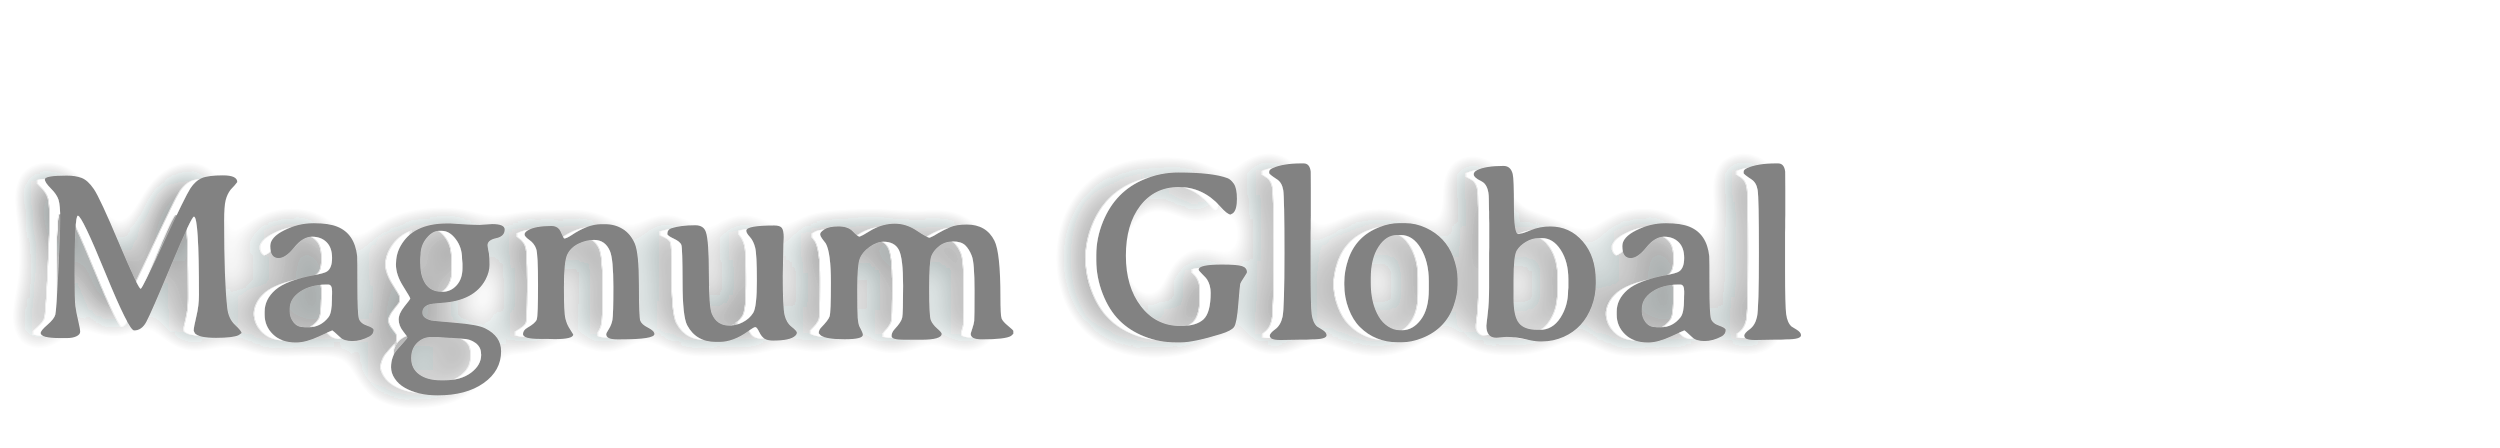
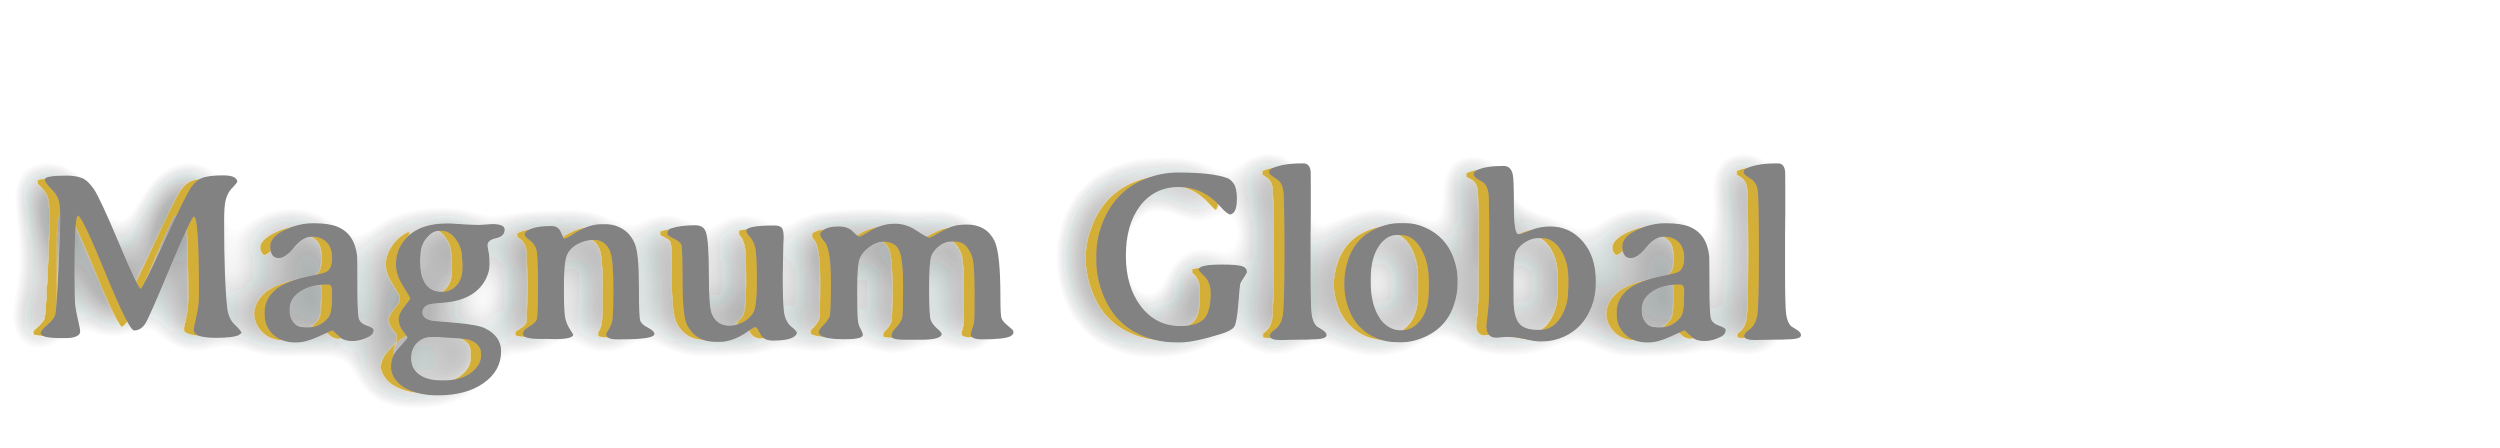
<svg xmlns="http://www.w3.org/2000/svg" width="654.369px" height="117.2px" viewBox="-77.184 16.4 654.369 117.2" style="background: transparent;" preserveAspectRatio="xMidYMid">
  <defs>
    <filter id="editing-extrude-glow">
-       <feFlood flood-color="#ffffff" result="flood-1" />
+       <feFlood flood-color="#D4AF37" result="flood-1" />
      <feMorphology operator="erode" radius="1" in="SourceAlpha" result="erode" />
      <feComposite operator="in" in="flood-1" in2="erode" result="comp1" />
      <feConvolveMatrix order="4,4" divisor="1" in="comp1" result="convolve" kernelMatrix="0 0 0 0 0 0 0 0 1 1 1 1 0 0 0 0" />
      <feOffset dx="-4" dy="0" in="convolve" result="extrude" />
      <feComposite operator="in" in="flood-1" in2="extrude" result="comp-extrude" />
      <feFlood flood-color="#1b2124" result="flood-2" />
      <feComposite operator="in" in="flood-2" in2="SourceAlpha" result="comp2" />
      <feMorphology operator="dilate" radius="1" in="comp2" result="dilate" />
      <feOffset dx="-6" dy="0" in="dilate" result="offset" />
      <feGaussianBlur in="offset" stdDeviation="5.8" result="blur" />
      <feComponentTransfer in="blur" result="shadow">
        <feFuncA type="linear" slope="0.8" intercept="-0.2" />
      </feComponentTransfer>
      <feMerge>
        <feMergeNode in="shadow" />
        <feMergeNode in="comp-extrude" />
        <feMergeNode in="SourceGraphic" />
      </feMerge>
    </filter>
  </defs>
  <g filter="url(#editing-extrude-glow)">
    <g transform="translate(-70.07998, 105.36)">
      <path d="M29.72-13.38L29.72-13.38L29.72-13.38Q30.16-13.38 35.78-25.52L35.78-25.52L35.78-25.52Q41.41-37.66 42.72-39.66L42.72-39.66L42.72-39.66Q44.03-41.66 45.75-42.36L45.75-42.36L45.75-42.36Q47.47-43.06 51.23-43.06L51.23-43.06L51.23-43.06Q55-43.06 55-41.31L55-41.31L54.25-40.38L53.28-39.34L53.28-39.34Q52.34-38.13 51.95-36.52L51.95-36.52L51.95-36.52Q51.56-34.91 51.56-31.22L51.56-31.22L51.56-31.22Q51.56-15.53 52.38-8.34L52.38-8.34L52.38-8.34Q52.69-5.53 54.41-3.92L54.41-3.92L54.41-3.92Q56.13-2.31 56.13-1.78L56.13-1.78L55.34-1.22L55.34-1.22Q53.84-0.53 49.44-0.53L49.44-0.53L49.44-0.53Q45.03-0.53 43.91-1.69L43.91-1.69L43.59-2.38L43.59-2.38Q43.59-3.28 44.28-6.11L44.28-6.11L44.28-6.11Q44.97-8.94 44.97-11.75L44.97-11.75L44.97-11.75Q44.97-32.25 43.66-32.25L43.66-32.25L43.66-32.25Q43-32.25 37.69-19.56L37.69-19.56L37.69-19.56Q32.38-6.88 31.17-4.67L31.17-4.67L31.17-4.67Q29.97-2.47 28-2.47L28-2.47L28-2.47Q26.63-2.47 20.48-17.48L20.48-17.48L20.48-17.48Q14.34-32.50 13.28-32.50L13.28-32.50L13.28-32.50Q12.41-32.50 12.41-17.16L12.41-17.16L12.41-17.16Q12.41-10.34 12.63-8.78L12.63-8.78L12.63-8.78Q12.84-7.22 13.36-5.03L13.36-5.03L13.36-5.03Q13.88-2.84 13.88-2.13L13.88-2.13L13.88-2.13Q13.88-1.41 12.91-0.94L12.91-0.94L12.91-0.94Q11.94-0.47 10.41-0.47L10.41-0.47L8.69-0.47L8.69-0.47Q3.53-0.47 3.53-1.78L3.53-1.78L3.53-1.78Q3.53-2.44 5.30-3.95L5.30-3.95L5.30-3.95Q7.06-5.47 7.36-6.58L7.36-6.58L7.36-6.58Q7.66-7.69 8.16-17.83L8.16-17.83L8.16-17.83Q8.66-27.97 8.66-31.59L8.66-31.59L8.66-31.59Q8.66-35.22 8.22-36.64L8.22-36.64L8.22-36.64Q7.78-38.06 6.20-39.63L6.20-39.63L6.20-39.63Q4.63-41.19 4.63-42L4.63-42L4.63-42Q4.63-43 10.41-43L10.41-43L10.41-43Q12.63-43 14.25-42.39L14.25-42.39L14.25-42.39Q15.88-41.78 17.45-39.48L17.45-39.48L17.45-39.48Q19.03-37.19 24.06-25.28L24.06-25.28L24.06-25.28Q29.09-13.38 29.72-13.38ZM78.81-14.47L78.81-14.47L78.28-14.47L78.28-14.47Q74.19-14.47 71.45-12.64L71.45-12.64L71.45-12.64Q68.72-10.81 68.72-8.09L68.72-8.09L68.72-7.47L68.72-7.47Q68.72-5.88 69.70-4.61L69.70-4.61L69.70-4.61Q70.69-3.34 72.25-3.34L72.25-3.34L72.63-3.28L73.56-3.28L73.56-3.28Q76.81-3.28 78.88-5.94L78.88-5.94L78.88-5.94Q79.78-7.09 79.78-10.69L79.78-10.69L79.78-10.69Q79.78-10.97 79.78-11.25L79.78-11.25L79.81-12L79.81-12.75L79.81-12.75Q79.81-14.47 78.81-14.47ZM63.63-24.56L63.63-24.56L63.63-24.56Q63.63-26.88 67.30-28.70L67.30-28.70L67.30-28.70Q70.97-30.53 74.91-30.53L74.91-30.53L74.91-30.53Q75.03-30.53 75.16-30.53L75.16-30.53L75.16-30.53Q78.91-30.53 81.16-29.63L81.16-29.63L81.16-29.63Q85.72-27.81 86.38-21.94L86.38-21.94L86.38-21.94Q86.44-21.34 86.44-14.08L86.44-14.08L86.44-14.08Q86.44-6.81 86.83-5.56L86.83-5.56L86.83-5.56Q87.22-4.31 88.95-3.72L88.95-3.72L88.95-3.72Q90.69-3.13 90.69-2.59L90.69-2.59L90.69-2.59Q90.69-1.47 89.56-0.88L89.56-0.88L89.56-0.88Q87.31 0.31 85.14 0.31L85.14 0.31L85.14 0.31Q82.97 0.31 81.91-0.69L81.91-0.69L81.91-0.69Q80-2.47 79.88-2.47L79.88-2.47L79.88-2.47Q79.75-2.47 76.34-0.89L76.34-0.89L76.34-0.89Q72.94 0.69 70.38 0.69L70.38 0.69L70.38 0.69Q66.53 0.69 64.34-1.44L64.34-1.44L64.34-1.44Q62.16-3.56 62.16-6.59L62.16-6.59L62.16-7.38L62.16-7.38Q62.16-10.63 64.97-13.09L64.97-13.09L64.97-13.09Q67.78-15.56 75.09-16.94L75.09-16.94L75.09-16.94Q77.75-17.44 78.44-17.88L78.44-17.88L78.44-17.88Q79.81-18.75 79.81-21.44L79.81-21.44L79.81-21.44Q79.81-24.13 78.38-25.56L78.38-25.56L78.38-25.56Q76.94-27 74.53-27L74.53-27L74.53-27Q72.13-27 69.89-24.20L69.89-24.20L69.89-24.20Q67.66-21.41 65.81-21.41L65.81-21.41L65.81-21.41Q63.63-21.41 63.63-24.56ZM108.56-28.53L108.56-28.53L107.75-28.53L107.75-28.53Q106.09-28.53 104.53-26.63L104.53-26.63L104.53-26.63Q102.97-24.72 102.97-22.19L102.97-22.19L102.91-21.69L102.88-20.91L102.88-20.09L102.91-19.84L102.91-19.84Q102.91-16.59 104.31-14.59L104.31-14.59L104.31-14.59Q105.72-12.59 108.50-12.59L108.50-12.59L108.72-12.59L108.72-12.59Q110.88-12.59 112.41-14.28L112.41-14.28L112.41-14.28Q113.94-15.97 113.94-18.75L113.94-18.75L113.94-19.97L113.94-19.97Q113.84-20.72 113.84-21.19L113.84-21.19L113.84-21.19Q113.84-24.16 112.20-26.34L112.20-26.34L112.20-26.34Q110.56-28.53 108.56-28.53ZM107.31-0.75L105.78-0.75L105.78-0.75Q103.59-0.75 102.06 0.78L102.06 0.78L102.06 0.78Q100.53 2.31 100.53 4.63L100.53 4.63L100.53 4.88L100.53 4.88Q100.53 7.53 102.63 9.06L102.63 9.06L102.63 9.06Q104.72 10.59 108.34 10.59L108.34 10.59L109.16 10.59L109.16 10.59Q113.53 10.59 116.19 8.59L116.19 8.59L116.19 8.59Q118.84 6.59 118.84 3.91L118.84 3.91L118.81 3.66L118.81 3.66Q118.81 1.88 117.34 0.80L117.34 0.80L117.34 0.80Q115.88-0.28 113.88-0.28L113.88-0.28L113.88-0.28Q112.63-0.44 112.06-0.44L112.06-0.44L111-0.53L110.47-0.53L108.59-0.66L107.31-0.75ZM125-28.88L125-28.88L125-28.88Q125-27.09 122.75-26.61L122.75-26.61L122.75-26.61Q120.50-26.13 120.50-24.75L120.50-24.75L120.59-24.09L120.72-23.34L120.88-22.53L120.88-22.53Q121.03-21.50 121.03-19.63L121.03-19.63L121.03-19.63Q121.03-17.75 119.97-15.75L119.97-15.75L119.97-15.75Q117-10.22 108.53-9.69L108.53-9.69L108.53-9.69Q105.81-9.50 105.06-9.22L105.06-9.22L105.06-9.22Q103.44-8.59 103.44-7.13L103.44-7.13L103.44-7.13Q103.44-5.66 105.84-5.06L105.84-5.06L105.84-5.06Q106.19-4.97 112.06-4.47L112.06-4.47L112.06-4.47Q117.94-4 119.91-3L119.91-3L119.91-3Q124.06-0.94 124.06 2.97L124.06 2.97L124.06 2.97Q124.06 8.09 119.48 11.31L119.48 11.31L119.48 11.31Q114.91 14.53 107.50 14.53L107.50 14.53L107.50 14.53Q102.28 14.53 98.81 12.53L98.81 12.53L98.81 12.53Q97.22 11.63 96.23 10.17L96.23 10.17L96.23 10.17Q95.25 8.72 95.25 7.16L95.25 7.16L95.25 7.16Q95.25 4.38 96.91 2.53L96.91 2.53L96.91 2.53Q99.56-0.41 99.56-0.59L99.56-0.59L99.56-0.59Q99.56-0.78 98.41-2.25L98.41-2.25L98.41-2.25Q97.25-3.72 97.25-5.31L97.25-5.31L97.25-5.31Q97.25-6.91 98.77-8.77L98.77-8.77L98.77-8.77Q100.28-10.63 100.28-10.84L100.28-10.84L100.28-10.84Q100.28-11.06 98.41-14.05L98.41-14.05L98.41-14.05Q96.53-17.03 96.53-19.72L96.53-19.72L96.53-19.72Q96.53-22.41 97.69-24.50L97.69-24.50L97.69-24.50Q100.97-30.47 109.91-30.47L109.91-30.47L110.81-30.47L115.16-30.19L116.75-30.13L116.75-30.13Q117.56-30.09 118.41-30.09L118.41-30.09L121.72-30.31L121.72-30.31Q125-30.31 125-28.88ZM136.13-0.25L134.19-0.25L134.19-0.25Q129.78-0.25 129.78-1.50L129.78-1.50L129.78-1.50Q129.78-2.53 130.94-3.19L130.94-3.19L130.94-3.19Q133.03-4.38 133.38-5.33L133.38-5.33L133.38-5.33Q133.72-6.28 133.72-14.36L133.72-14.36L133.72-14.36Q133.72-22.44 133.23-23.83L133.23-23.83L133.23-23.83Q132.75-25.22 131.47-26.13L131.47-26.13L131.47-26.13Q130.19-27.03 130.19-27.59L130.19-27.59L130.19-27.59Q130.19-28.16 131.03-28.66L131.03-28.66L131.03-28.66Q133-29.81 137.28-29.81L137.28-29.81L137.28-29.81Q138.56-29.81 139.28-28.94L139.28-28.94L139.28-28.94Q139.53-28.63 139.98-27.58L139.98-27.58L139.98-27.58Q140.44-26.53 140.59-26.53L140.59-26.53L140.59-26.53Q141.19-26.56 142.44-27.38L142.44-27.38L142.44-27.38Q146.75-30.28 150.25-30.28L150.25-30.28L150.31-30.28L151.31-30.28L151.31-30.28Q153.84-30.28 155.88-29.03L155.88-29.03L155.88-29.03Q157.91-27.78 159.02-25.28L159.02-25.28L159.02-25.28Q160.13-22.78 160.13-14.39L160.13-14.39L160.13-14.39Q160.13-6 160.48-5.02L160.48-5.02L160.48-5.02Q160.84-4.03 162.52-3.19L162.52-3.19L162.52-3.19Q164.19-2.34 164.19-1.53L164.19-1.53L164.19-1.53Q164.19-0.13 155.31-0.13L155.31-0.13L154.38-0.13L154.38-0.13Q151.56-0.13 151.56-1.47L151.56-1.47L151.56-1.47Q151.56-1.75 152.25-2.83L152.25-2.83L152.25-2.83Q152.94-3.91 153.19-5.22L153.19-5.22L153.19-5.22Q153.44-6.53 153.44-13.86L153.44-13.86L153.44-13.86Q153.44-21.19 152.53-23.28L152.53-23.28L152.53-23.28Q151.28-26.16 148.38-26.16L148.38-26.16L148.38-26.16Q146.25-26.16 144.27-25.17L144.27-25.17L144.27-25.17Q142.28-24.19 141.39-22.39L141.39-22.39L141.39-22.39Q140.50-20.59 140.50-13.80L140.50-13.80L140.50-13.80Q140.50-7 140.88-5.58L140.88-5.58L140.88-5.58Q141.25-4.16 141.78-3.28L141.78-3.28L142.94-1.41L142.94-1.41Q142.94-0.19 138.03-0.19L138.03-0.19L136.13-0.25ZM200.09-3.42L200.09-3.42L200.09-3.42Q201.47-2.34 201.47-1.89L201.47-1.89L201.47-1.89Q201.47-1.44 201-1.03L201-1.03L201-1.03Q199.66 0.19 195.25 0.19L195.25 0.19L195.25 0.19Q193.81 0.19 193.02-0.30L193.02-0.30L193.02-0.30Q192.22-0.78 191.61-2.06L191.61-2.06L191.61-2.06Q191-3.34 190.59-3.34L190.59-3.34L190.59-3.34Q190.19-3.31 188.78-2.31L188.78-2.31L188.78-2.31Q184.84 0.53 181.25 0.53L181.25 0.53L181.25 0.53Q181.22 0.53 181.16 0.53L181.16 0.53L180.22 0.53L180.22 0.53Q175.06 0.53 172.75-3.84L172.75-3.84L172.75-3.84Q171.56-6.13 171.55-15.02L171.55-15.02L171.55-15.02Q171.53-23.91 171.25-24.80L171.25-24.80L171.25-24.80Q170.97-25.69 169.27-26.48L169.27-26.48L169.27-26.48Q167.56-27.28 167.56-27.72L167.56-27.72L167.56-27.72Q167.56-28.88 168.66-29.22L168.66-29.22L168.66-29.22Q171.09-30 174.88-30L174.88-30L174.88-30Q177.06-30 177.66-28.22L177.66-28.22L177.66-28.22Q178.44-25.94 178.44-17.33L178.44-17.33L178.44-17.33Q178.44-8.72 179.19-6.88L179.19-6.88L179.19-6.88Q180.47-3.72 183.84-3.72L183.84-3.72L183.84-3.72Q185.59-3.72 187.33-4.63L187.33-4.63L187.33-4.63Q189.06-5.53 190.03-7.06L190.03-7.06L190.03-7.06Q191-8.59 191-15.48L191-15.48L191-15.48Q191-22.38 190.55-24.16L190.55-24.16L190.55-24.16Q190.09-25.94 189.16-26.95L189.16-26.95L189.16-26.95Q188.22-27.97 188.22-28.56L188.22-28.56L188.22-28.56Q188.22-29.94 195.56-29.94L195.56-29.94L195.56-29.94Q197.09-29.94 197.56-29.27L197.56-29.27L197.56-29.27Q198.03-28.59 198.03-26.81L198.03-26.81L197.94-24.97L197.78-16.66L197.78-16.66Q197.78-8.53 198.25-6.52L198.25-6.52L198.25-6.52Q198.72-4.50 200.09-3.42ZM229.05-5.86L229.05-5.86L229.05-5.86Q229.28-7.06 229.28-14.19L229.28-14.19L229.28-14.19Q229.28-21.31 228.19-23.50L228.19-23.50L228.19-23.50Q227.09-25.69 224.13-25.69L224.13-25.69L224.13-25.69Q222.34-25.69 220.44-24.30L220.44-24.30L220.44-24.30Q218.53-22.91 217.91-21.22L217.91-21.22L217.91-21.22Q217.28-19.53 217.28-13.36L217.28-13.36L217.28-13.36Q217.28-7.19 217.39-5.75L217.39-5.75L217.39-5.75Q217.50-4.31 217.84-3.50L217.84-3.50L218.25-2.72L218.25-2.72Q218.75-1.75 218.75-1.31L218.75-1.31L218.75-1.31Q218.75-0.16 213.97-0.16L213.97-0.16L213.97-0.16Q209.19-0.16 207.75-1.13L207.75-1.13L207.19-1.72L207.19-1.72Q207.19-2.59 207.81-3.22L207.81-3.22L207.81-3.22Q209.69-5.13 210.03-6.13L210.03-6.13L210.03-6.13Q210.38-7.13 210.38-14.98L210.38-14.98L210.38-14.98Q210.38-22.84 209.03-25.25L209.03-25.25L208.38-26.09L208.38-26.09Q207.56-27.13 207.56-27.67L207.56-27.67L207.56-27.67Q207.56-28.22 208.73-28.95L208.73-28.95L208.73-28.95Q209.91-29.69 212.39-29.69L212.39-29.69L212.39-29.69Q214.88-29.69 216.13-28.36L216.13-28.36L216.13-28.36Q217.38-27.03 217.91-27.03L217.91-27.03L218.84-27.47L221.22-28.88L221.22-28.88Q224.13-30.41 227.13-30.41L227.13-30.41L227.13-30.41Q230.13-30.41 232.84-28.58L232.84-28.58L232.84-28.58Q235.56-26.75 236.25-26.75L236.25-26.75L237.31-27.25L238.47-27.94L238.47-27.94Q239.94-28.81 241.63-29.50L241.63-29.50L241.63-29.50Q243.25-30.19 245.94-30.19L245.94-30.19L245.94-30.19Q251.06-30.19 253.19-25.94L253.19-25.94L253.19-25.94Q254.75-22.81 254.75-11.31L254.75-11.31L254.75-11.31Q254.75-6.38 255.06-5.58L255.06-5.58L255.06-5.58Q255.38-4.78 256.75-3.66L256.75-3.66L256.75-3.66Q258.13-2.53 258.13-2.34L258.13-2.34L258.13-1.59L257.53-1.03L257.53-1.03Q256.03-0.13 249.91-0.13L249.91-0.13L249.91-0.13Q246.97-0.13 246.97-1.56L246.97-1.56L246.97-1.56Q246.97-1.72 247.39-2.97L247.39-2.97L247.39-2.97Q247.81-4.22 247.89-4.98L247.89-4.98L247.89-4.98Q247.97-5.75 247.97-12.94L247.97-12.94L247.97-12.94Q247.97-20.13 247.27-21.95L247.27-21.95L247.27-21.95Q246.56-23.78 245.52-24.77L245.52-24.77L245.52-24.77Q244.47-25.75 242.34-25.75L242.34-25.75L242.34-25.75Q240.22-25.75 238.75-24.59L238.75-24.59L238.75-24.59Q237.28-23.44 236.69-22.02L236.69-22.02L236.69-22.02Q236.09-20.59 236.09-13.44L236.09-13.44L236.09-13.44Q236.09-6.28 236.53-5.17L236.53-5.17L236.53-5.17Q236.97-4.06 238.17-3L238.17-3L238.17-3Q239.38-1.94 239.38-1.59L239.38-1.59L239.38-1.59Q239.38-0.03 233.91-0.03L233.91-0.03L229.53-0.03L229.53-0.03Q226.25-0.03 226.25-0.98L226.25-0.98L226.25-0.98Q226.25-1.94 227.06-2.81L227.06-2.81L227.06-2.81Q228.81-4.66 229.05-5.86ZM301.28-43.81L301.28-43.81L301.28-43.81Q310.22-43.81 314.16-42.34L314.16-42.34L314.16-42.34Q315.03-42.03 315.84-40.88L315.84-40.88L315.84-40.88Q316.66-39.72 316.66-36.88L316.66-36.88L316.66-36.88Q316.66-34.03 315.63-33.16L315.63-33.16L315-32.81L315-32.81Q314.16-32.81 312.22-35L312.22-35L312.22-35Q307.72-40 301.41-40L301.41-40L301.41-40Q295.13-40 291.34-35.09L291.34-35.09L291.34-35.09Q287.59-30.19 287.59-22.03L287.59-22.03L287.59-22.03Q287.59-13.91 291.53-8.78L291.53-8.78L291.53-8.78Q295.47-3.63 301.88-3.63L301.88-3.63L301.88-3.63Q306.03-3.63 307.91-5.38L307.91-5.38L307.91-5.38Q309.78-7.13 309.78-12.31L309.78-12.31L309.78-12.31Q309.78-14.31 308.84-15.81L308.84-15.81L308.84-15.81Q308.59-16.22 307.61-17.17L307.61-17.17L307.61-17.17Q306.63-18.13 306.63-18.38L306.63-18.38L306.63-18.38Q306.63-19.72 312.78-19.72L312.78-19.72L312.78-19.72Q316.72-19.72 318-19.30L318-19.30L318-19.30Q319.28-18.88 319.28-17.72L319.28-17.72L319.28-17.72Q319.28-17.50 318.47-16.30L318.47-16.30L318.47-16.30Q317.66-15.09 317.53-14.69L317.53-14.69L317.53-14.69Q317.41-14.28 317.02-9.33L317.02-9.33L317.02-9.33Q316.63-4.38 315.92-3.38L315.92-3.38L315.92-3.38Q315.22-2.38 312.44-1.53L312.44-1.53L312.44-1.53Q305.34 0.66 301.97 0.66L301.97 0.66L300.72 0.66L300.72 0.66Q296.34 0.66 292.47-0.86L292.47-0.86L292.47-0.86Q288.59-2.38 285.88-5.09L285.88-5.09L285.88-5.09Q283.16-7.81 281.50-12.09L281.50-12.09L281.50-12.09Q279.84-16.38 279.84-20.88L279.84-20.88L279.84-22.22L279.84-22.22Q279.84-26.63 281.59-30.94L281.59-30.94L281.59-30.94Q284.88-39 292.53-42.09L292.53-42.09L292.53-42.09Q296.78-43.81 301.28-43.81ZM325.25-1.09L325.25-1.09L325.25-1.09Q325.25-1.75 326.67-2.78L326.67-2.78L326.67-2.78Q328.09-3.81 328.59-6.02L328.59-6.02L328.59-6.02Q329.09-8.22 329.09-22.75L329.09-22.75L329.09-22.75Q329.09-37.28 328.77-39.22L328.77-39.22L328.77-39.22Q328.44-41.16 327.16-42L327.16-42L327.16-42Q325.09-43.34 325.09-43.66L325.09-43.66L325.09-44.03L325.09-44.03Q325.09-44.56 326-44.97L326-44.97L326-44.97Q328.81-46.19 333.50-46.19L333.50-46.19L334.13-46.19L334.13-46.19Q335.72-46.19 335.97-44.03L335.97-44.03L335.97-44.03Q336-43.75 336-39.31L336-39.31L336-32.59L335.97-31.31L335.97-29.34L335.94-28.06L335.94-28.06Q335.94-28.06 335.94-18.16L335.94-18.16L335.94-18.16Q335.94-8.91 336.23-6.70L336.23-6.70L336.23-6.70Q336.53-4.50 337.63-3.50L337.63-3.50L337.63-3.50Q337.75-3.41 338.94-2.69L338.94-2.69L338.94-2.69Q340.13-1.97 340.13-1.22L340.13-1.22L340.13-1.22Q340.13-0.13 336.25-0.13L336.25-0.13L334.97-0.06L333.69-0.06L328.56 0.03L327.91 0.03L327.91 0.03Q325.25 0.03 325.25-1.09ZM351.69-16.09L351.69-16.09L351.69-14.94L351.69-14.94Q351.69-9.63 353.75-6.13L353.75-6.13L353.75-6.13Q354.72-4.47 356.22-3.50L356.22-3.50L356.22-3.50Q357.72-2.53 359.25-2.53L359.25-2.53L359.88-2.53L359.88-2.53Q362.72-2.53 364.80-5.30L364.80-5.30L364.80-5.30Q366.88-8.06 366.88-13.16L366.88-13.16L366.88-15.38L366.88-15.38Q366.88-20.41 364.80-23.92L364.80-23.92L364.80-23.92Q362.72-27.44 359.53-27.44L359.53-27.44L358.56-27.44L358.56-27.44Q355.69-27.44 353.69-24.34L353.69-24.34L353.69-24.34Q351.69-21.25 351.69-16.09ZM374.41-15.97L374.41-15.97L374.41-14.41L374.41-14.41Q374.41-11.94 373.41-9L373.41-9L373.41-9Q371.31-2.88 365.06-0.44L365.06-0.44L365.06-0.44Q362.34 0.63 359.81 0.63L359.81 0.63L358.78 0.63L358.78 0.63Q352.81 0.63 348.81-3.38L348.81-3.38L348.81-3.38Q347-5.19 345.88-8.16L345.88-8.16L345.88-8.16Q344.75-11.13 344.75-14.47L344.75-14.47L344.75-15L344.75-15Q344.75-18.03 345.81-21.13L345.81-21.13L345.81-21.13Q347.88-27.16 353.91-29.50L353.91-29.50L353.91-29.50Q356.63-30.56 359.13-30.56L359.13-30.56L360.69-30.56L360.69-30.56Q363.47-30.56 366.16-29.31L366.16-29.31L366.16-29.31Q371.25-26.94 373.25-21.75L373.25-21.75L373.25-21.75Q374.41-18.69 374.41-15.97ZM396.50-26.63L396.50-26.63L395.59-26.63L395.59-26.63Q393.94-26.63 392.36-25.70L392.36-25.70L392.36-25.70Q390.78-24.78 389.92-23.44L389.92-23.44L389.92-23.44Q389.06-22.09 389.06-15.75L389.06-15.75L389.06-10.78L389.06-10.78Q389.06-6.16 390.47-4.39L390.47-4.39L390.47-4.39Q391.88-2.63 395.31-2.63L395.31-2.63L395.97-2.63L395.97-2.63Q399.28-2.63 401.31-5.77L401.31-5.77L401.31-5.77Q403.34-8.91 403.34-12.91L403.34-12.91L403.41-13.63L403.41-15.84L403.41-15.84Q403.41-20.44 401.41-23.53L401.41-23.53L401.41-23.53Q399.41-26.63 396.50-26.63ZM381.94-3.72L381.94-3.72L381.94-3.72Q381.94-4.06 382.30-6.88L382.30-6.88L382.30-6.88Q382.66-9.69 382.66-13.69L382.66-13.69L382.66-22.69L382.69-24.22L382.69-30.47L382.66-32L382.66-33.53L382.63-34.28L382.63-34.28Q382.59-35.06 382.59-36.88L382.59-36.88L382.59-36.88Q382.59-40.59 380.61-41.53L380.61-41.53L380.61-41.53Q378.63-42.47 378.63-43.34L378.63-43.34L378.63-43.34Q378.63-44 379.53-44.44L379.53-44.44L379.53-44.44Q381.78-45.53 386.44-45.53L386.44-45.53L386.44-45.53Q388.31-45.53 388.84-43.41L388.84-43.41L388.84-43.41Q389.16-42.19 389.16-34.94L389.16-34.94L389.16-34.94Q389.16-27.69 390.31-27.69L390.31-27.69L390.31-27.69Q391.03-27.69 393.50-28.69L393.50-28.69L393.50-28.69Q395.97-29.69 398.66-29.69L398.66-29.69L398.66-29.69Q403.81-29.69 407.20-25.75L407.20-25.75L407.20-25.75Q410.59-21.81 410.59-15.47L410.59-15.47L410.59-14.66L410.59-14.66Q410.59-11.59 409.50-8.72L409.50-8.72L409.50-8.72Q407.34-3.09 402.22-0.81L402.22-0.81L402.22-0.81Q399.47 0.41 396.56 0.41L396.56 0.41L395.81 0.41L395.81 0.41Q394.59 0.41 392.09-0.19L392.09-0.19L392.09-0.19Q389.59-0.78 387.13-0.78L387.13-0.78L384.56-0.56L384.56-0.56Q381.94-0.56 381.94-3.72ZM432.72-14.47L432.72-14.47L432.19-14.47L432.19-14.47Q428.09-14.47 425.36-12.64L425.36-12.64L425.36-12.64Q422.63-10.81 422.63-8.09L422.63-8.09L422.63-7.47L422.63-7.47Q422.63-5.88 423.61-4.61L423.61-4.61L423.61-4.61Q424.59-3.34 426.16-3.34L426.16-3.34L426.53-3.28L427.47-3.28L427.47-3.28Q430.72-3.28 432.78-5.94L432.78-5.94L432.78-5.94Q433.69-7.09 433.69-10.69L433.69-10.69L433.69-10.69Q433.69-10.97 433.69-11.25L433.69-11.25L433.72-12L433.72-12.75L433.72-12.75Q433.72-14.47 432.72-14.47ZM417.53-24.56L417.53-24.56L417.53-24.56Q417.53-26.88 421.20-28.70L421.20-28.70L421.20-28.70Q424.88-30.53 428.81-30.53L428.81-30.53L428.81-30.53Q428.94-30.53 429.06-30.53L429.06-30.53L429.06-30.53Q432.81-30.53 435.06-29.63L435.06-29.63L435.06-29.63Q439.63-27.81 440.28-21.94L440.28-21.94L440.28-21.94Q440.34-21.34 440.34-14.08L440.34-14.08L440.34-14.08Q440.34-6.81 440.73-5.56L440.73-5.56L440.73-5.56Q441.13-4.31 442.86-3.72L442.86-3.72L442.86-3.72Q444.59-3.13 444.59-2.59L444.59-2.59L444.59-2.59Q444.59-1.47 443.47-0.88L443.47-0.88L443.47-0.88Q441.22 0.31 439.05 0.31L439.05 0.31L439.05 0.31Q436.88 0.31 435.81-0.69L435.81-0.69L435.81-0.69Q433.91-2.47 433.78-2.47L433.78-2.47L433.78-2.47Q433.66-2.47 430.25-0.89L430.25-0.89L430.25-0.89Q426.84 0.69 424.28 0.69L424.28 0.69L424.28 0.69Q420.44 0.69 418.25-1.44L418.25-1.44L418.25-1.44Q416.06-3.56 416.06-6.59L416.06-6.59L416.06-7.38L416.06-7.38Q416.06-10.63 418.88-13.09L418.88-13.09L418.88-13.09Q421.69-15.56 429-16.94L429-16.94L429-16.94Q431.66-17.44 432.34-17.88L432.34-17.88L432.34-17.88Q433.72-18.75 433.72-21.44L433.72-21.44L433.72-21.44Q433.72-24.13 432.28-25.56L432.28-25.56L432.28-25.56Q430.84-27 428.44-27L428.44-27L428.44-27Q426.03-27 423.80-24.20L423.80-24.20L423.80-24.20Q421.56-21.41 419.72-21.41L419.72-21.41L419.72-21.41Q417.53-21.41 417.53-24.56ZM449.44-1.09L449.44-1.09L449.44-1.09Q449.44-1.75 450.86-2.78L450.86-2.78L450.86-2.78Q452.28-3.81 452.78-6.02L452.78-6.02L452.78-6.02Q453.28-8.22 453.28-22.75L453.28-22.75L453.28-22.75Q453.28-37.28 452.95-39.22L452.95-39.22L452.95-39.22Q452.63-41.16 451.34-42L451.34-42L451.34-42Q449.28-43.34 449.28-43.66L449.28-43.66L449.28-44.03L449.28-44.03Q449.28-44.56 450.19-44.97L450.19-44.97L450.19-44.97Q453-46.19 457.69-46.19L457.69-46.19L458.31-46.19L458.31-46.19Q459.91-46.19 460.16-44.03L460.16-44.03L460.16-44.03Q460.19-43.75 460.19-39.31L460.19-39.31L460.19-32.59L460.16-31.31L460.16-29.34L460.13-28.06L460.13-28.06Q460.13-28.06 460.13-18.16L460.13-18.16L460.13-18.16Q460.13-8.91 460.42-6.70L460.42-6.70L460.42-6.70Q460.72-4.50 461.81-3.50L461.81-3.50L461.81-3.50Q461.94-3.41 463.13-2.69L463.13-2.69L463.13-2.69Q464.31-1.97 464.31-1.22L464.31-1.22L464.31-1.22Q464.31-0.13 460.44-0.13L460.44-0.13L459.16-0.06L457.88-0.06L452.75 0.03L452.09 0.03L452.09 0.03Q449.44 0.03 449.44-1.09Z" fill="#828282" />
    </g>
  </g>
  <style>text {
  font-size: 64px;
  font-family: Arial Black;
  dominant-baseline: central;
  text-anchor: middle;
}</style>
</svg>
